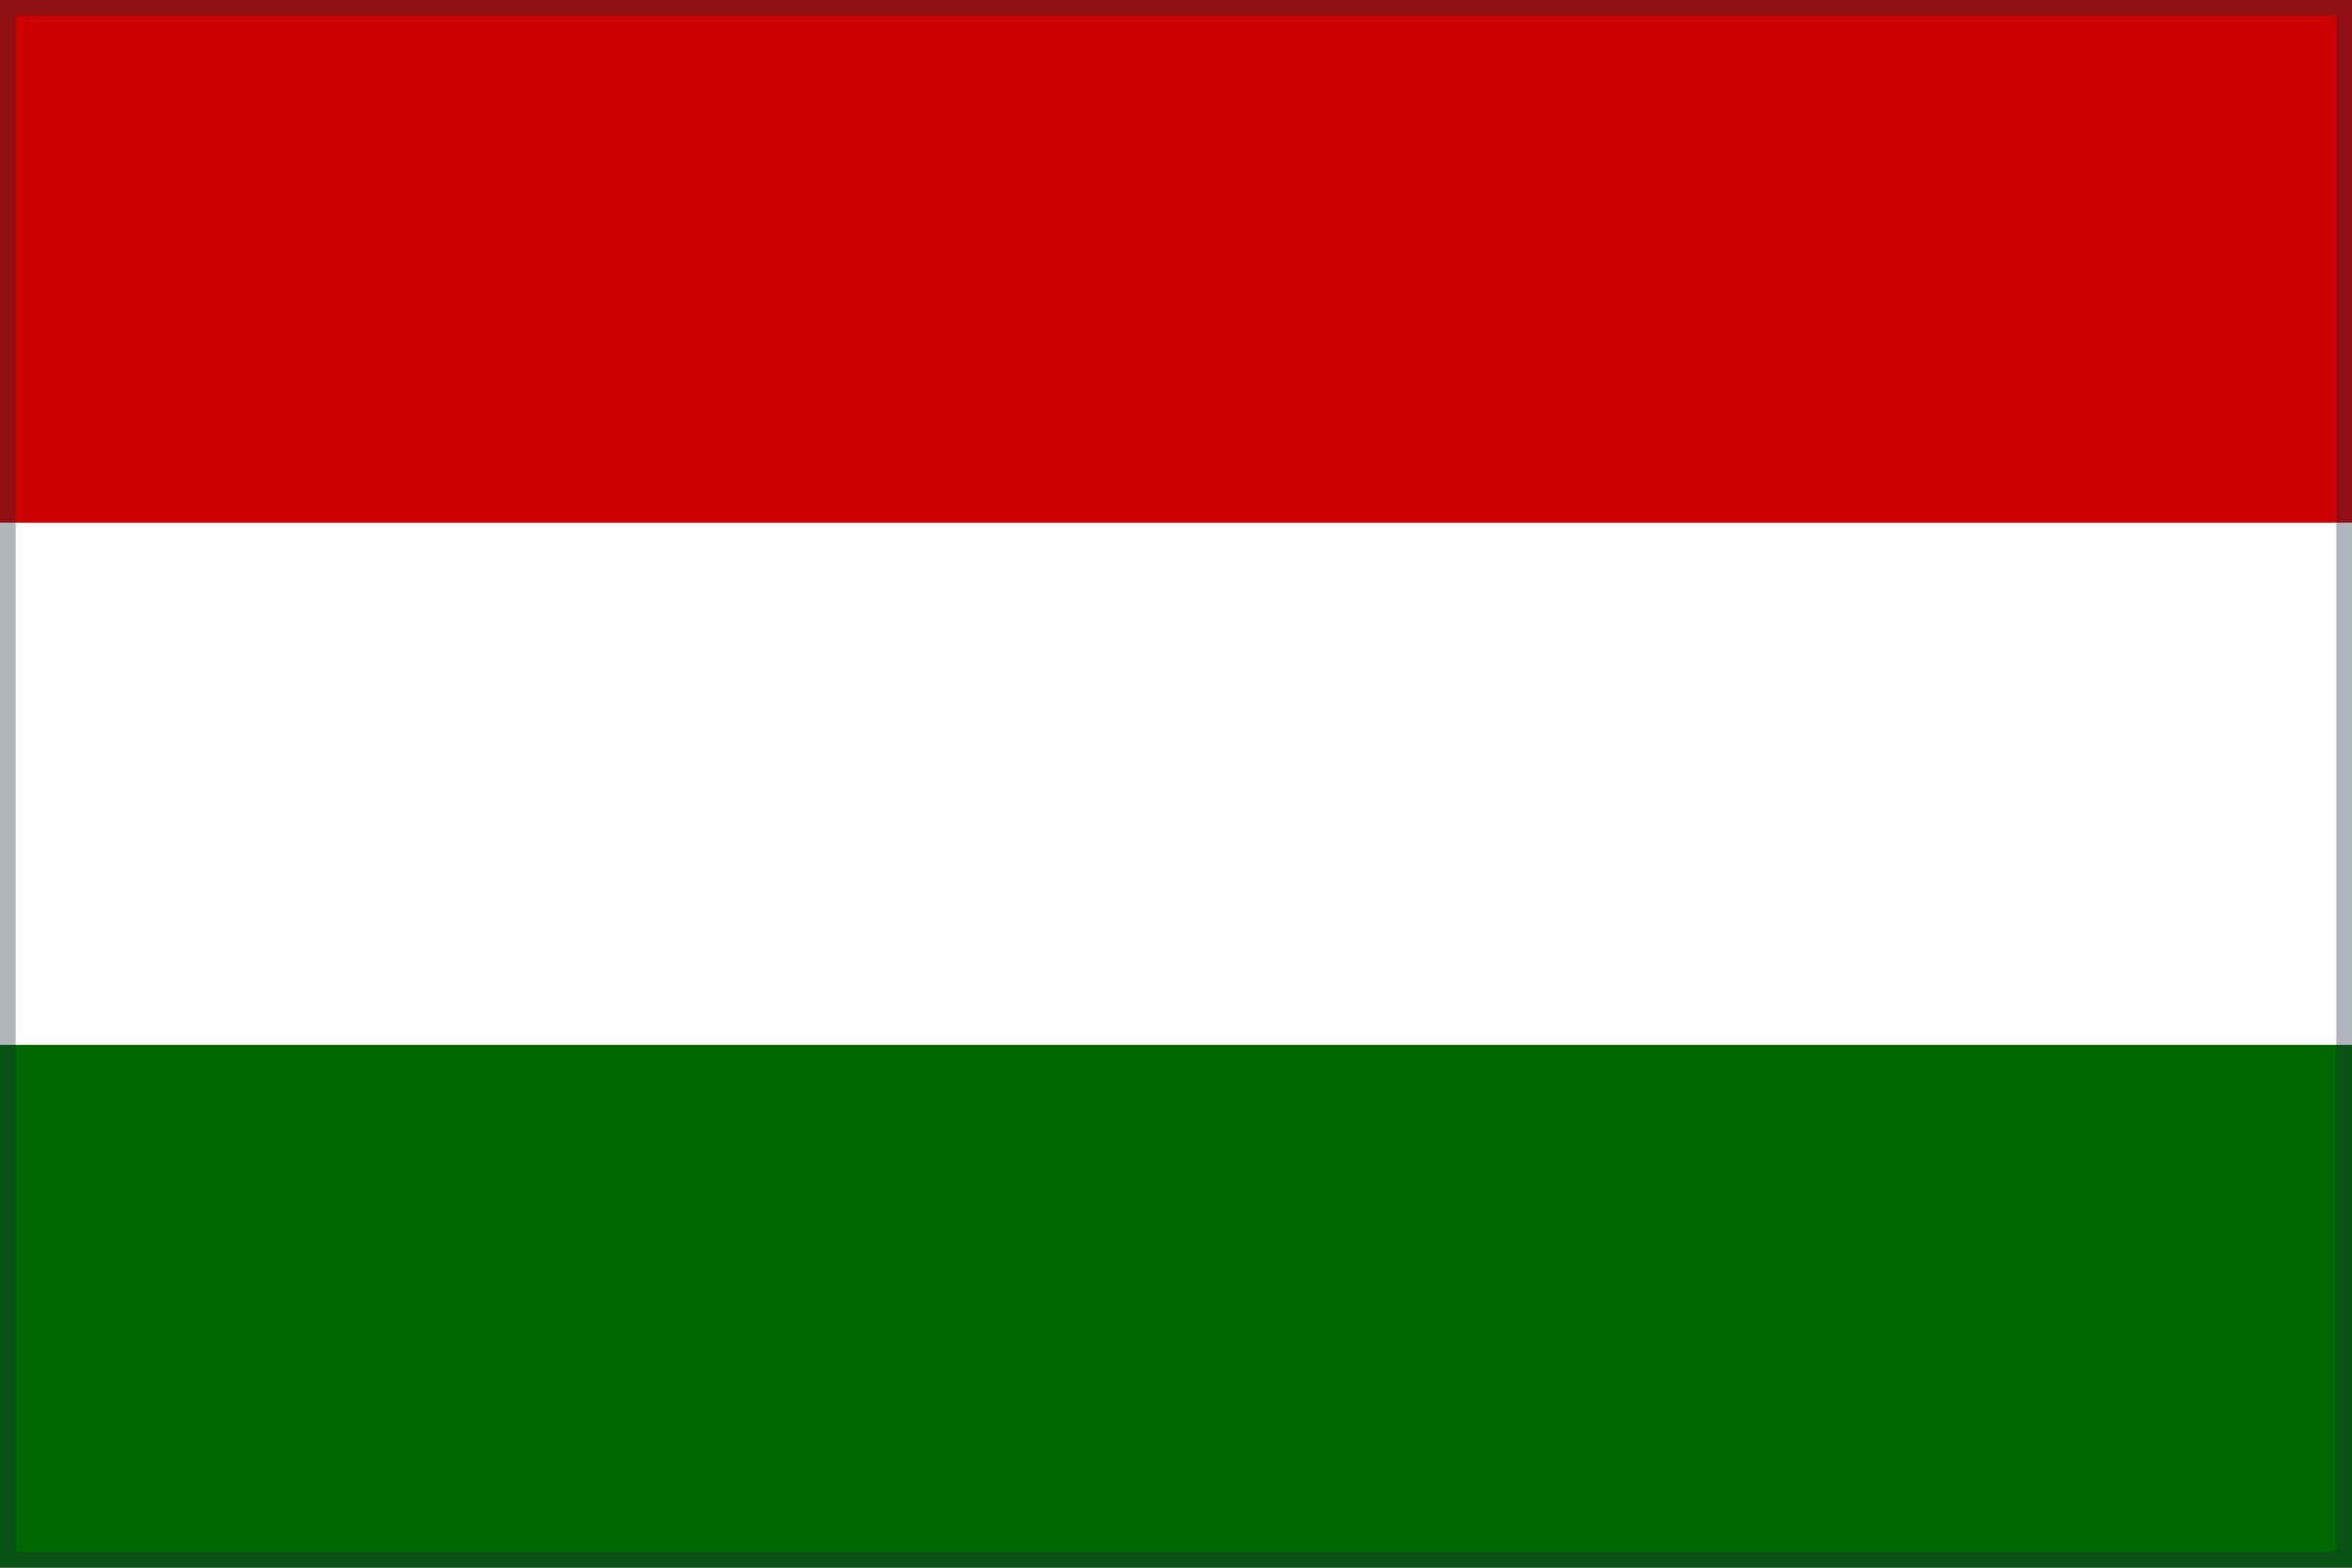
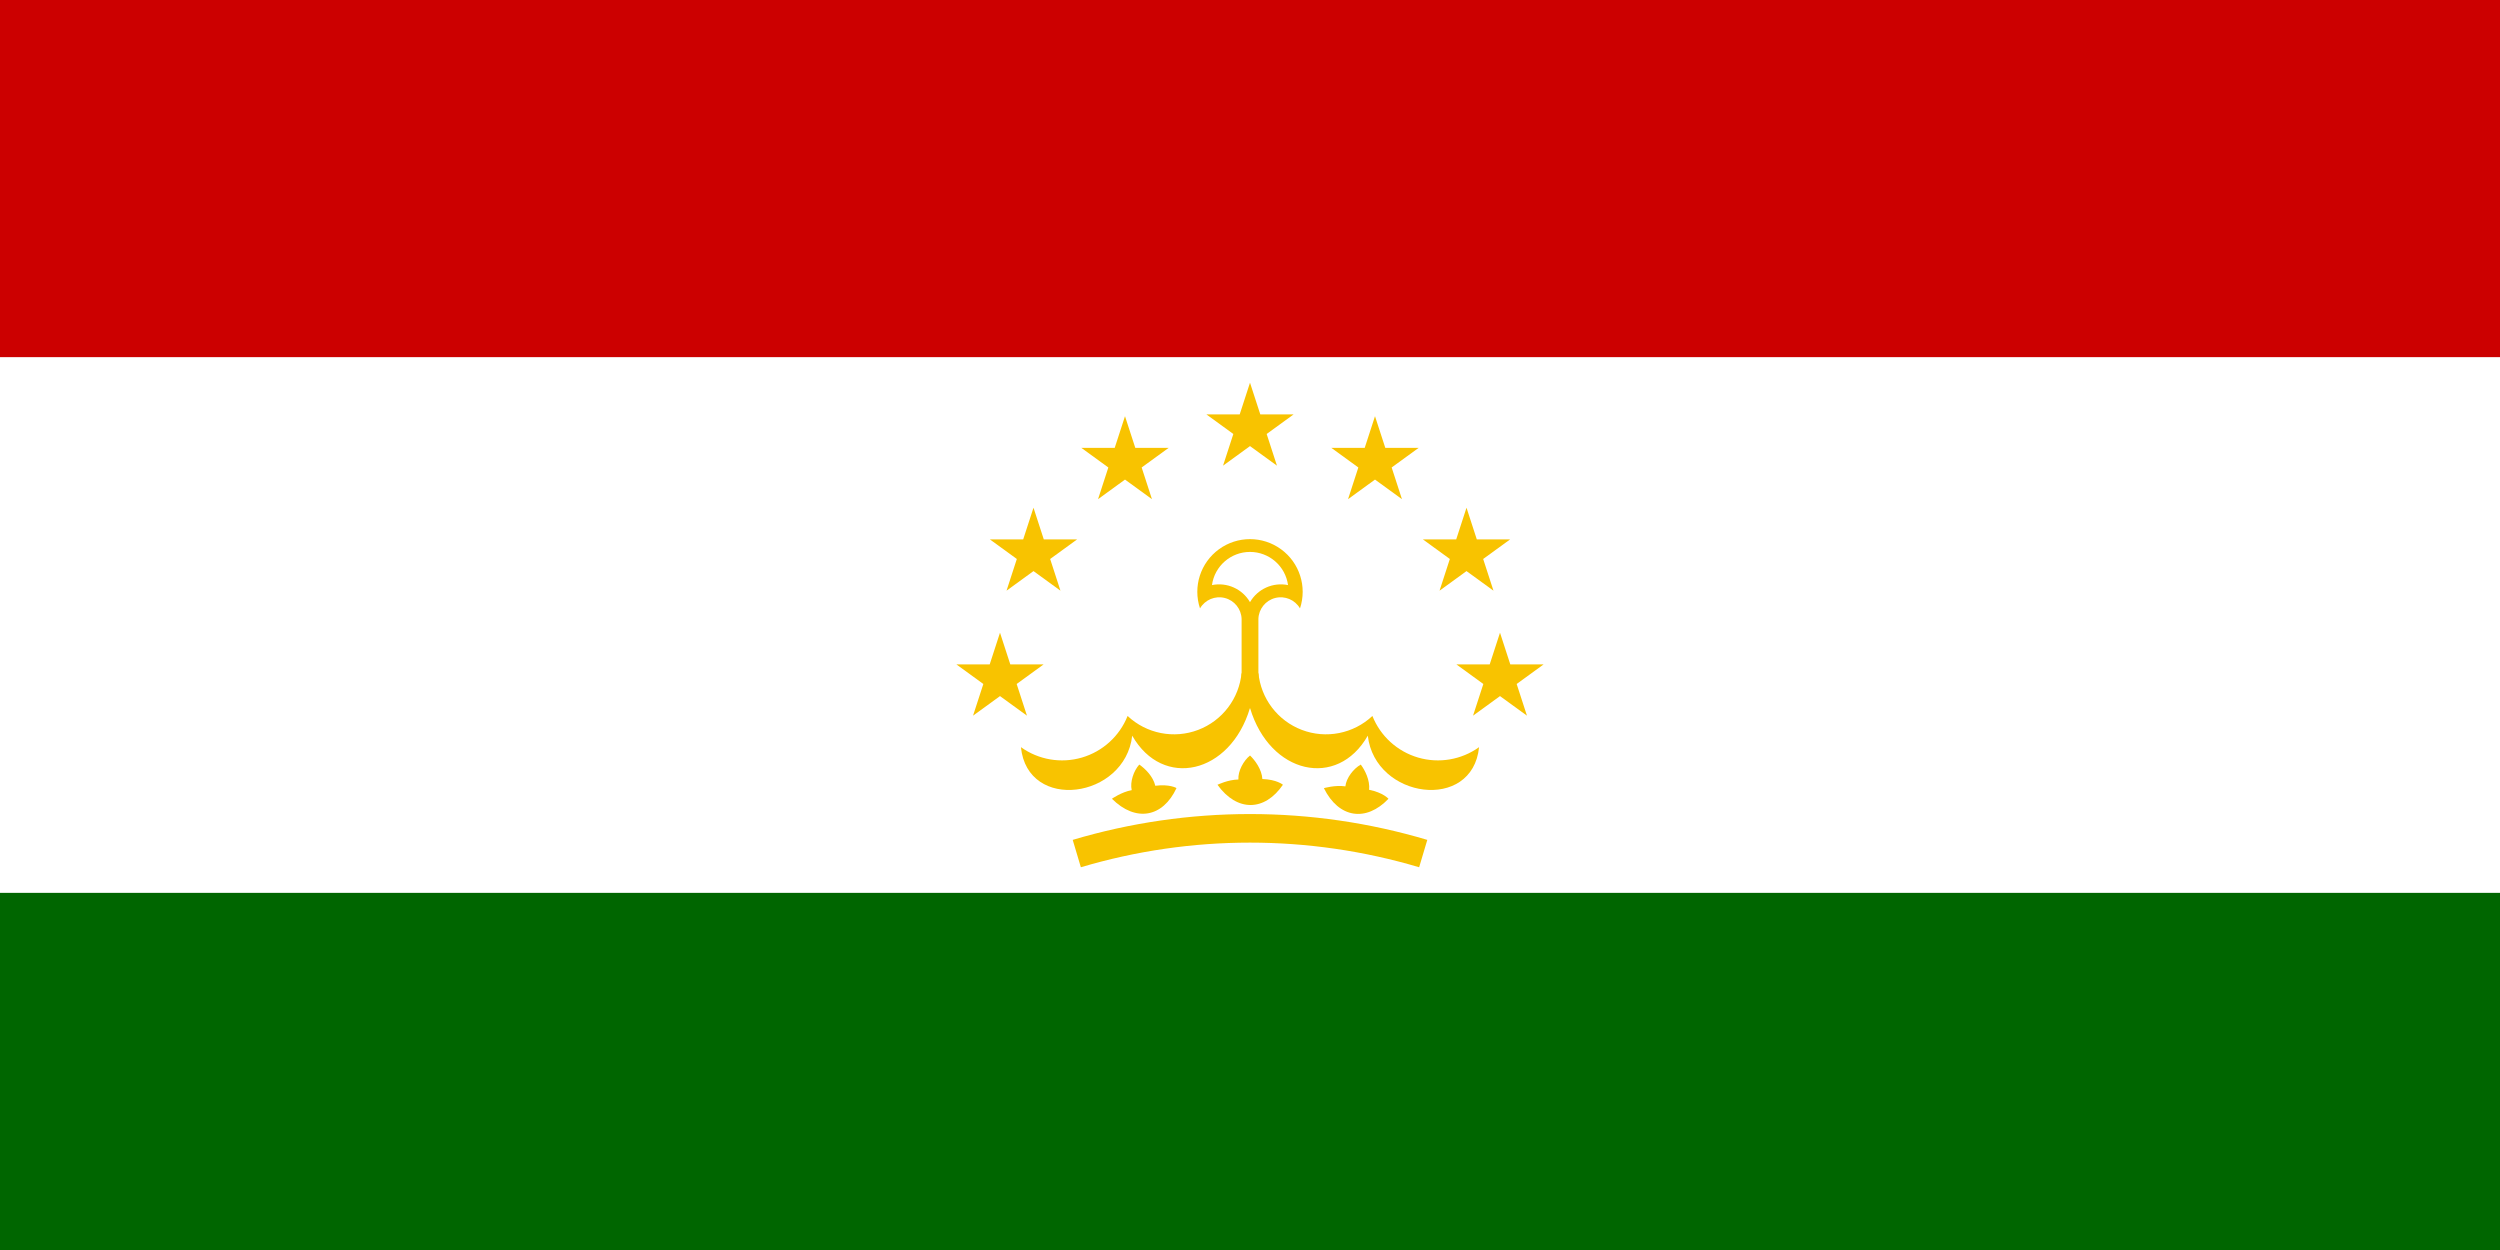
- <svg xmlns="http://www.w3.org/2000/svg" viewBox="0 0 300 200" width="300" height="200" preserveAspectRatio="xMidYMid meet">
-   <rect x="0" y="0.0" width="300" height="66.7" fill="#CC0000" />
-   <rect x="0" y="66.7" width="300" height="66.7" fill="#FFFFFF" />
-   <rect x="0" y="133.3" width="300" height="66.7" fill="#006600" />
-   <rect x="1" y="1" width="298" height="198" fill="none" stroke="rgba(30,45,60,0.35)" stroke-width="2" />
+ <svg xmlns="http://www.w3.org/2000/svg" xmlns:xlink="http://www.w3.org/1999/xlink" viewBox="0 0 1400 700">
+   <path fill="#060" d="M0 0h1400v700H0z" />
+   <path fill="#fff" d="M0 0h1400v500H0z" />
+   <path fill="#c00" d="M0 0h1400v200H0z" />
+   <g fill="#f8c300">
+     <path d="M672 340.7a12.5 12.5 0 0123.3 5.9v50h9.4v-50a12.5 12.5 0 0123.3-5.9 29.5 29.5 0 10-56 0" />
+     <path d="M678.7 327.65a20 20 0 0121.3 9.55 20 20 0 0121.3-9.55 21.5 21.5 0 00-42.6 0" fill="#fff" />
+     <path id="a" d="M695.3 376.627a38 38 0 01-63.845 24.316 39.5 39.5 0 01-59.734 17.467c3.65 36.426 58.252 28.989 62.32-6.429 17.154 30.115 54.873 21.49 65.91-15.4z" />
+     <use xlink:href="#a" transform="matrix(-1 0 0 1 1400 0)" />
+     <path id="b" d="M658.84 441.31c-7.618 16.446-22.845 19.271-36.164 5.995 0 0 5.354-3.783 11.086-4.826-1.075-4.574 1.13-10.902 4.235-14.324 3.258 2.227 7.804 6.689 8.96 11.874 8.03-1.04 11.883 1.282 11.883 1.282z" />
+     <use xlink:href="#b" transform="rotate(9.37 700 804)" />
+     <use xlink:href="#b" transform="rotate(18.74 700 804)" />
+     <path d="M603 478a340 340 0 01194 0" fill="none" stroke-width="16" stroke="#f8c300" />
+     <g transform="translate(700 380)">
+       <g transform="translate(0 -140)">
+         <path id="c" transform="scale(.00005)" d="M0-513674l301930 929245-790463-574305h977066l-790463 574305z" />
+       </g>
+       <g id="d">
+         <use xlink:href="#c" transform="translate(-70 -121.244)" />
+         <use xlink:href="#c" transform="translate(-121.244 -70)" />
+         <use xlink:href="#c" transform="translate(-140)" />
+       </g>
+       <use xlink:href="#d" transform="scale(-1 1)" />
+     </g>
+   </g>
</svg>
